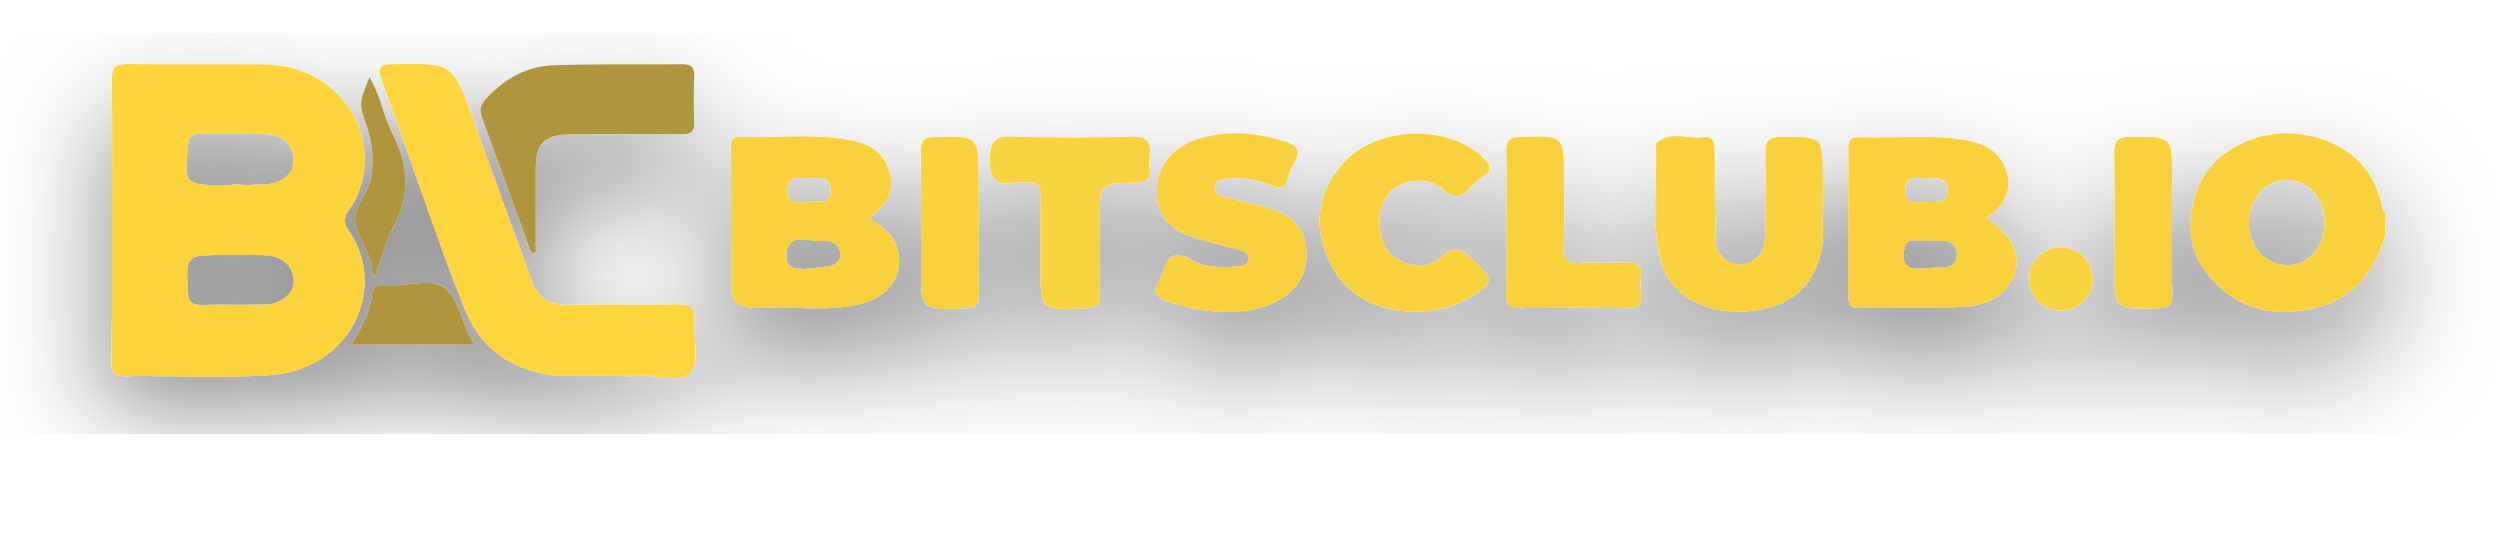
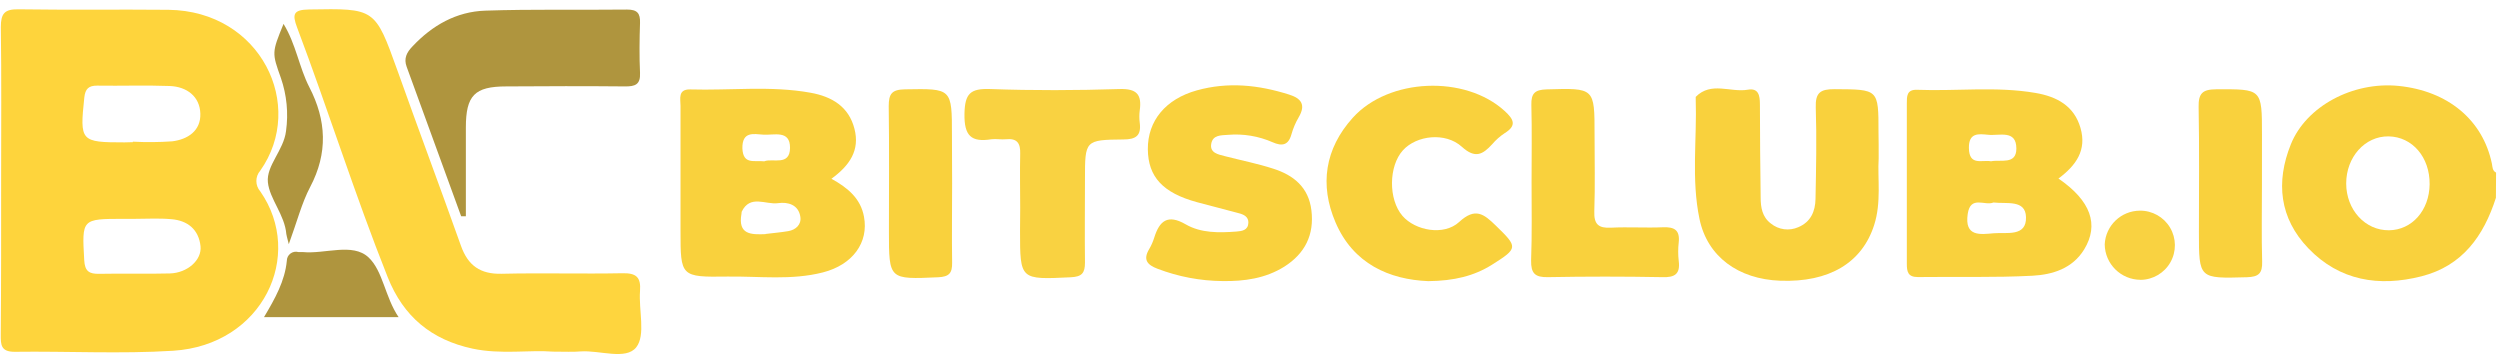
- <svg xmlns="http://www.w3.org/2000/svg" width="225px" height="49px" viewBox="0 0 225 49" version="1.1">
-   <defs>
-     <filter x="-6.0%" y="-9.8%" width="111.9%" height="127.3%" filterUnits="objectBoundingBox" id="filter-1">
-       <feOffset dx="0" dy="5" in="SourceAlpha" result="shadowOffsetOuter1" />
-       <feGaussianBlur stdDeviation="5" in="shadowOffsetOuter1" result="shadowBlurOuter1" />
-       <feColorMatrix values="0 0 0 0 0   0 0 0 0 0   0 0 0 0 0  0 0 0 0.5 0" type="matrix" in="shadowBlurOuter1" result="shadowMatrixOuter1" />
-       <feMerge>
-         <feMergeNode in="shadowMatrixOuter1" />
-         <feMergeNode in="SourceGraphic" />
-       </feMerge>
-     </filter>
-   </defs>
+ <svg xmlns="http://www.w3.org/2000/svg" width="205px" height="29px" viewBox="0 0 205 29" version="1.1">
+   <defs />
  <g id="Page-1" stroke="none" stroke-width="1" fill="none" fill-rule="evenodd">
-     <g id="mainPageQuartz-Copy-2" transform="translate(-1462, -9122)" fill-rule="nonzero">
+     <g id="mainPageQuartz-Copy-2" transform="translate(-1472, -9127)" fill-rule="nonzero">
      <g id="partners" transform="translate(0, 8660)">
-         <g id="Group-4" filter="url(#filter-1)" transform="translate(1428, 418)">
+         <g id="Group-4" transform="translate(1428, 418)">
          <g id="bitsclub" transform="translate(44.05489, 49.6612)">
            <path d="M204.61,15.558 C203.608,18.681 201.873,21.139 198.504,21.996 C195.025,22.881 191.786,22.365 189.228,19.699 C186.867,17.241 186.542,14.274 187.798,11.164 C189.053,8.054 192.874,6.009 196.633,6.384 C200.68,6.797 203.539,9.18 204.281,12.762 C204.336,13.035 204.312,13.332 204.623,13.492 L204.61,15.558 Z M199.174,14.448 C199.198,12.236 197.758,10.553 195.812,10.522 C193.866,10.491 192.33,12.229 192.333,14.387 C192.337,16.544 193.893,18.241 195.839,18.221 C197.728,18.203 199.151,16.592 199.174,14.448 Z" id="Shape" fill="#F9D13D" />
            <path d="M0.038,13.997 C0.038,9.849 0.072,5.698 0.014,1.55 C0.014,0.444 0.322,0.085 1.45,0.102 C5.555,0.164 9.66,0.102 13.764,0.143 C21.337,0.236 25.052,7.996 21.289,13.328 C20.86,13.817 20.86,14.547 21.289,15.035 C24.939,20.276 21.505,27.64 14.137,28.101 C9.827,28.37 5.483,28.128 1.139,28.186 C0.017,28.186 0.003,27.609 0.007,26.796 C0.044,22.532 0.038,18.279 0.038,13.997 Z M10.84,10.996 L10.84,10.956 C11.914,11.012 12.992,11.003 14.065,10.928 C15.348,10.771 16.419,10.061 16.374,8.654 C16.33,7.248 15.266,6.446 13.863,6.391 C11.88,6.316 9.892,6.391 7.908,6.36 C7.224,6.36 6.937,6.61 6.858,7.337 C6.482,10.925 6.537,11.014 10.156,11.014 L10.84,10.996 Z M10.946,17.285 L10.08,17.285 C6.639,17.285 6.66,17.285 6.851,20.665 C6.899,21.594 7.265,21.809 8.09,21.792 C10.019,21.754 11.948,21.812 13.877,21.761 C15.3,21.723 16.511,20.668 16.388,19.525 C16.241,18.159 15.331,17.418 13.993,17.312 C12.978,17.22 11.951,17.285 10.946,17.285 Z" id="Shape" fill="#FED43C" />
            <path d="M45.285,28.172 C43.355,28.019 41.016,28.422 38.697,27.927 C35.32,27.203 33.022,25.298 31.736,22.065 C29.047,15.319 26.872,8.392 24.31,1.601 C23.896,0.502 23.992,0.137 25.288,0.116 C30.706,0.024 30.692,-0.007 32.533,5.114 C34.243,9.914 36.035,14.697 37.746,19.501 C38.32,21.112 39.329,21.829 41.074,21.788 C44.375,21.71 47.679,21.809 50.993,21.744 C52.115,21.723 52.512,22.065 52.427,23.195 C52.307,24.772 52.905,26.814 52.119,27.814 C51.274,28.889 49.136,28.049 47.566,28.155 C46.933,28.21 46.304,28.172 45.285,28.172 Z" id="Shape" fill="#FED53E" />
            <path d="M168.739,13.98 C171.4,15.803 172.08,17.763 170.852,19.784 C169.884,21.368 168.246,21.86 166.604,21.949 C163.481,22.112 160.341,22.017 157.208,22.058 C156.387,22.058 156.305,21.611 156.305,20.972 C156.305,16.595 156.305,12.218 156.305,7.839 C156.305,7.248 156.281,6.668 157.15,6.702 C160.386,6.828 163.649,6.405 166.864,6.961 C168.591,7.258 170.021,8.009 170.545,9.829 C171.068,11.649 170.203,12.884 168.739,13.98 Z M163.406,15.943 C162.722,16.247 161.528,15.329 161.299,16.875 C161.018,18.777 162.325,18.562 163.437,18.466 C164.487,18.378 166.129,18.777 166.077,17.138 C166.036,15.684 164.483,16.073 163.406,15.943 Z M163.208,12.564 C163.998,12.403 165.291,12.871 165.287,11.519 C165.287,9.938 163.868,10.495 162.961,10.389 C162.188,10.314 161.374,10.201 161.395,11.485 C161.422,12.973 162.476,12.424 163.211,12.564 L163.208,12.564 Z" id="Shape" fill="#F9D13D" />
            <path d="M68.123,13.997 C69.492,14.752 70.518,15.629 70.791,17.104 C71.192,19.221 69.868,21.051 67.426,21.675 C64.847,22.338 62.209,21.983 59.599,22.017 C55.748,22.072 55.748,22.017 55.748,18.261 C55.748,14.847 55.748,11.433 55.748,8.019 C55.748,7.449 55.512,6.654 56.535,6.671 C59.829,6.77 63.14,6.35 66.417,6.944 C68.154,7.258 69.546,8.074 70.012,9.904 C70.463,11.649 69.635,12.895 68.123,13.997 Z M62.719,18.524 C63.338,18.449 63.964,18.395 64.58,18.292 C65.195,18.19 65.671,17.756 65.575,17.121 C65.425,16.117 64.549,15.882 63.745,15.998 C62.74,16.145 61.453,15.261 60.762,16.705 C60.75,16.76 60.744,16.816 60.745,16.872 C60.441,18.596 61.542,18.582 62.719,18.538 L62.719,18.524 Z M62.637,12.557 C63.321,12.304 64.713,12.97 64.727,11.468 C64.741,9.965 63.4,10.443 62.531,10.379 C61.734,10.324 60.793,10.095 60.821,11.515 C60.886,12.864 61.785,12.468 62.637,12.57 L62.637,12.557 Z" id="Shape" fill="#F9D13D" />
            <path d="M153.996,12.325 C153.893,13.97 154.229,15.913 153.627,17.787 C152.638,20.89 149.936,22.505 145.927,22.358 C142.476,22.232 139.944,20.371 139.305,17.299 C138.621,14.045 139.103,10.734 138.994,7.449 C138.994,7.391 138.994,7.313 138.994,7.282 C140.259,5.998 141.843,6.941 143.259,6.695 C144.155,6.534 144.254,7.186 144.258,7.869 C144.258,10.423 144.289,12.99 144.319,15.534 C144.319,16.343 144.446,17.135 145.157,17.667 C145.79,18.183 146.659,18.299 147.405,17.968 C148.431,17.541 148.8,16.66 148.817,15.65 C148.865,13.151 148.92,10.652 148.838,8.156 C148.797,6.93 149.218,6.644 150.387,6.65 C153.982,6.674 153.982,6.627 153.982,10.167 C153.996,10.802 153.996,11.427 153.996,12.325 Z" id="Shape" fill="#F9D13D" />
            <path d="M100.191,22.386 C98.37,22.37 96.566,22.029 94.865,21.378 C94.017,21.058 93.654,20.634 94.181,19.76 C94.353,19.465 94.491,19.151 94.592,18.825 C95.023,17.442 95.7,16.882 97.167,17.732 C98.433,18.463 99.904,18.432 101.333,18.326 C101.792,18.292 102.288,18.217 102.312,17.609 C102.332,17.118 101.932,16.927 101.546,16.828 C100.396,16.51 99.24,16.23 98.091,15.916 C95.296,15.151 94.089,13.84 94.068,11.58 C94.048,9.252 95.519,7.463 98.087,6.749 C100.656,6.036 103.15,6.302 105.643,7.091 C106.669,7.412 107.032,7.941 106.44,8.952 C106.181,9.393 105.98,9.866 105.842,10.358 C105.589,11.266 105.062,11.341 104.299,11.003 C103.147,10.498 101.886,10.289 100.632,10.396 C100.071,10.437 99.387,10.396 99.264,11.14 C99.141,11.884 99.849,12.004 100.386,12.144 C101.703,12.485 103.047,12.748 104.344,13.168 C106.013,13.697 107.251,14.69 107.48,16.582 C107.726,18.599 106.95,20.129 105.26,21.204 C103.714,22.171 101.983,22.413 100.191,22.386 Z" id="Shape" fill="#F9D13D" />
            <path d="M117.064,22.392 C113.873,22.263 110.908,20.976 109.454,17.565 C108.147,14.509 108.575,11.543 110.873,8.996 C113.818,5.725 120.081,5.473 123.331,8.443 C124.053,9.105 124.357,9.624 123.331,10.256 C122.948,10.509 122.603,10.815 122.305,11.164 C121.532,12.007 120.916,12.372 119.818,11.375 C118.467,10.15 116.1,10.437 114.988,11.659 C113.805,12.963 113.784,15.691 114.947,17.039 C115.997,18.255 118.347,18.692 119.592,17.545 C120.919,16.322 121.617,16.879 122.609,17.845 C124.415,19.603 124.449,19.685 122.298,21.04 C120.817,21.973 119.178,22.369 117.064,22.392 Z" id="Shape" fill="#F9D13D" />
            <path d="M37.759,17.07 C36.27,12.973 34.781,8.889 33.292,4.817 C33.039,4.134 33.292,3.636 33.768,3.144 C35.392,1.413 37.373,0.29 39.736,0.212 C43.605,0.082 47.484,0.167 51.366,0.123 C52.197,0.123 52.454,0.423 52.427,1.219 C52.382,2.584 52.365,3.95 52.427,5.316 C52.474,6.278 52.02,6.432 51.202,6.425 C47.956,6.394 44.703,6.401 41.46,6.425 C38.854,6.425 38.149,7.173 38.146,9.788 C38.146,12.214 38.146,14.642 38.146,17.07 L37.759,17.07 Z" id="Shape" fill="#AF953E" />
            <path d="M83.601,16.387 C83.601,14.909 83.567,13.431 83.601,11.949 C83.629,11.085 83.352,10.665 82.438,10.758 C82.045,10.798 81.635,10.71 81.245,10.758 C79.575,11.024 79.001,10.471 79.032,8.672 C79.062,6.995 79.524,6.582 81.149,6.64 C84.675,6.767 88.212,6.753 91.753,6.64 C93.172,6.596 93.582,7.101 93.405,8.385 C93.36,8.725 93.36,9.069 93.405,9.409 C93.538,10.457 93.097,10.775 92.057,10.775 C88.91,10.805 88.913,10.85 88.913,14.038 C88.913,16.312 88.886,18.586 88.913,20.866 C88.913,21.73 88.664,22.031 87.754,22.075 C83.588,22.273 83.588,22.304 83.588,18.251 C83.597,17.625 83.601,17.004 83.601,16.387 Z" id="Shape" fill="#F9D241" />
            <path d="M125.534,14.247 C125.534,12.147 125.571,10.044 125.517,7.944 C125.493,6.988 125.807,6.695 126.775,6.668 C130.702,6.555 130.699,6.521 130.699,10.368 C130.699,12.468 130.75,14.571 130.678,16.671 C130.641,17.732 131.02,18.063 132.046,18.009 C133.466,17.937 134.892,18.036 136.312,17.975 C137.242,17.937 137.707,18.203 137.601,19.207 C137.542,19.715 137.542,20.229 137.601,20.737 C137.738,21.809 137.28,22.102 136.25,22.065 C133.122,22.006 129.993,22.006 126.864,22.065 C125.818,22.085 125.479,21.757 125.496,20.699 C125.575,18.562 125.534,16.387 125.534,14.247 Z" id="Shape" fill="#F9D13D" />
            <path d="M78.019,14.38 C78.019,16.541 77.988,18.705 78.019,20.866 C78.036,21.73 77.783,22.034 76.87,22.075 C72.837,22.252 72.837,22.287 72.837,18.292 C72.837,14.878 72.868,11.464 72.82,8.05 C72.82,7.026 73.076,6.685 74.15,6.664 C78.005,6.599 78.005,6.558 78.005,10.454 C78.014,11.762 78.019,13.071 78.019,14.38 Z" id="Shape" fill="#F9D13D" />
            <path d="M185.424,14.475 C185.424,16.582 185.383,18.685 185.441,20.791 C185.468,21.747 185.167,22.044 184.189,22.072 C180.256,22.181 180.256,22.215 180.256,18.36 C180.256,14.946 180.297,11.532 180.232,8.118 C180.211,7.009 180.536,6.668 181.665,6.661 C185.427,6.644 185.427,6.599 185.427,10.379 C185.425,11.746 185.424,13.112 185.424,14.475 Z" id="Shape" fill="#F9D13D" />
            <path d="M32.629,25.342 L21.594,25.342 C22.504,23.816 23.304,22.386 23.465,20.726 C23.464,20.494 23.572,20.274 23.758,20.132 C23.943,19.991 24.184,19.944 24.409,20.006 C24.522,20.006 24.638,20.006 24.751,20.006 C26.588,20.194 28.856,19.217 30.166,20.446 C31.349,21.553 31.513,23.693 32.629,25.342 Z" id="Shape" fill="#AF953E" />
            <path d="M23.626,19.361 C23.475,18.75 23.434,18.64 23.424,18.531 C23.294,16.957 22.056,15.663 21.912,14.291 C21.768,12.919 23.212,11.662 23.4,10.082 C23.604,8.62 23.46,7.131 22.979,5.736 C22.24,3.66 22.23,3.663 23.195,1.297 C24.221,2.974 24.471,4.855 25.305,6.476 C26.721,9.208 26.844,11.894 25.38,14.67 C24.683,15.998 24.31,17.493 23.626,19.361 Z" id="Shape" fill="#AF953E" />
            <path d="M175.474,22.283 C173.862,22.28 172.552,20.986 172.532,19.378 C172.603,17.837 173.87,16.622 175.415,16.613 C176.431,16.602 177.375,17.133 177.892,18.006 C178.408,18.879 178.419,19.96 177.921,20.843 C177.422,21.726 176.489,22.276 175.474,22.287 L175.474,22.283 Z" id="Shape" fill="#F9D241" />
          </g>
        </g>
      </g>
    </g>
  </g>
</svg>
